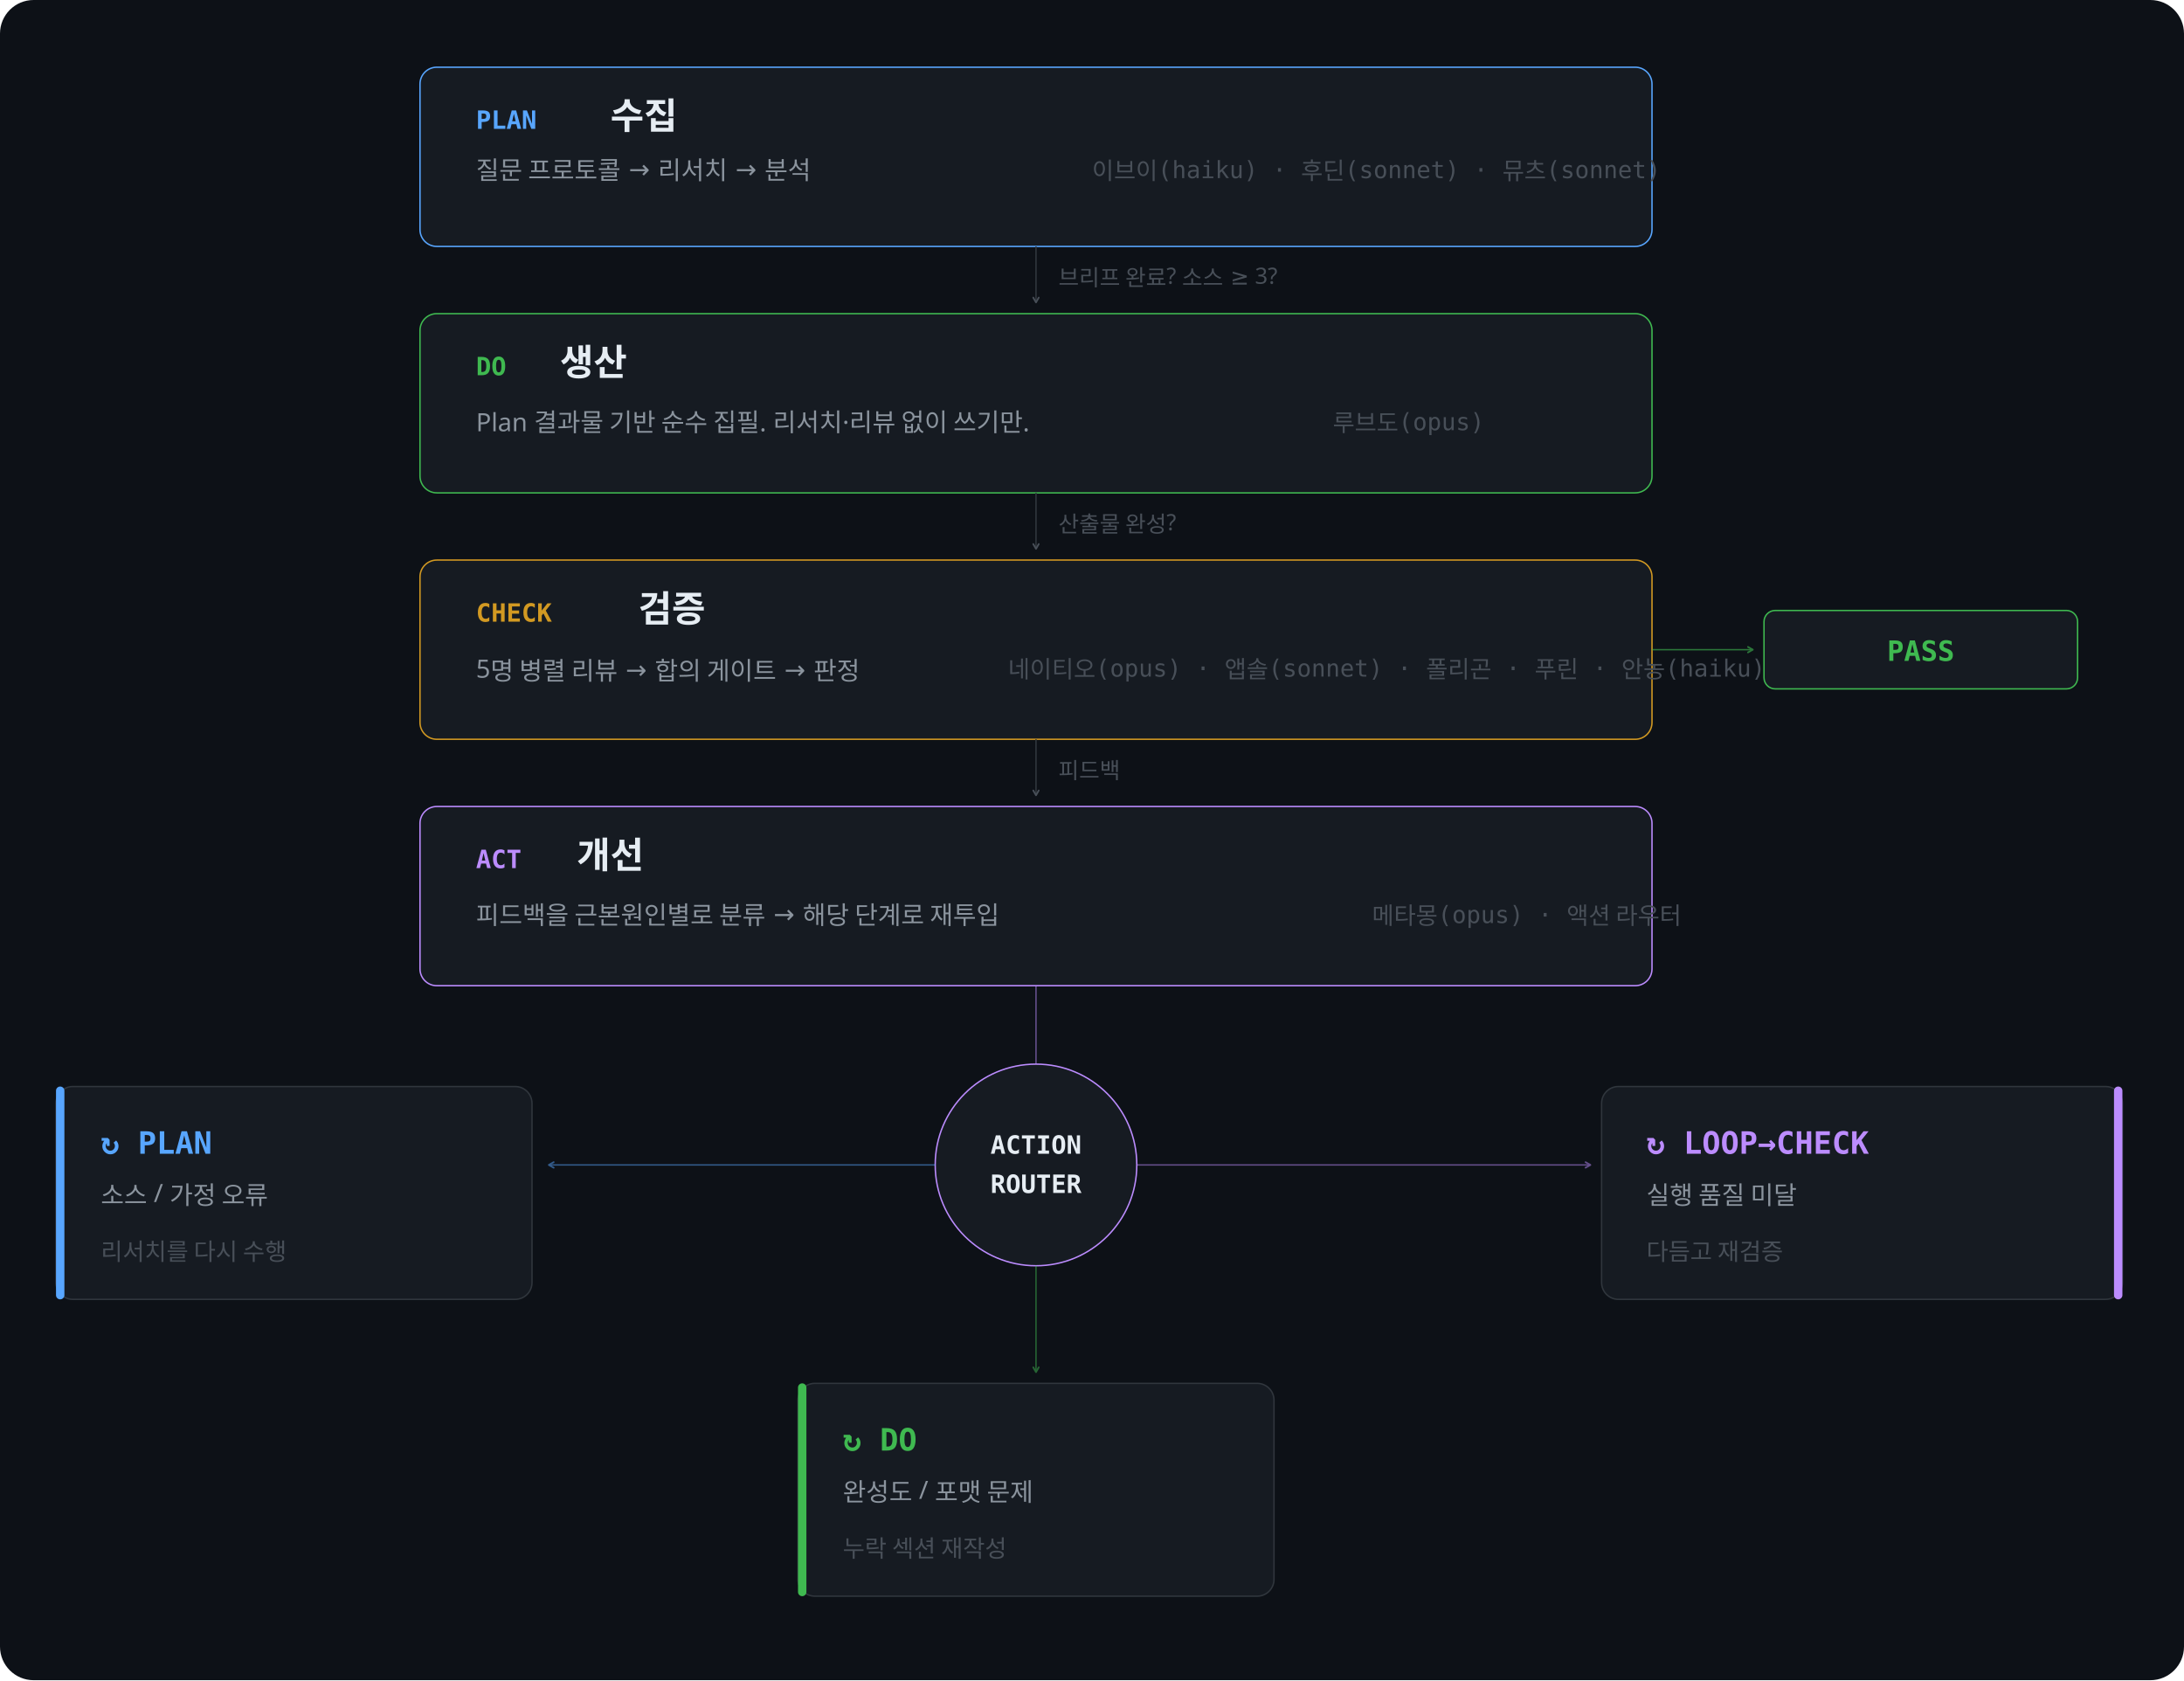
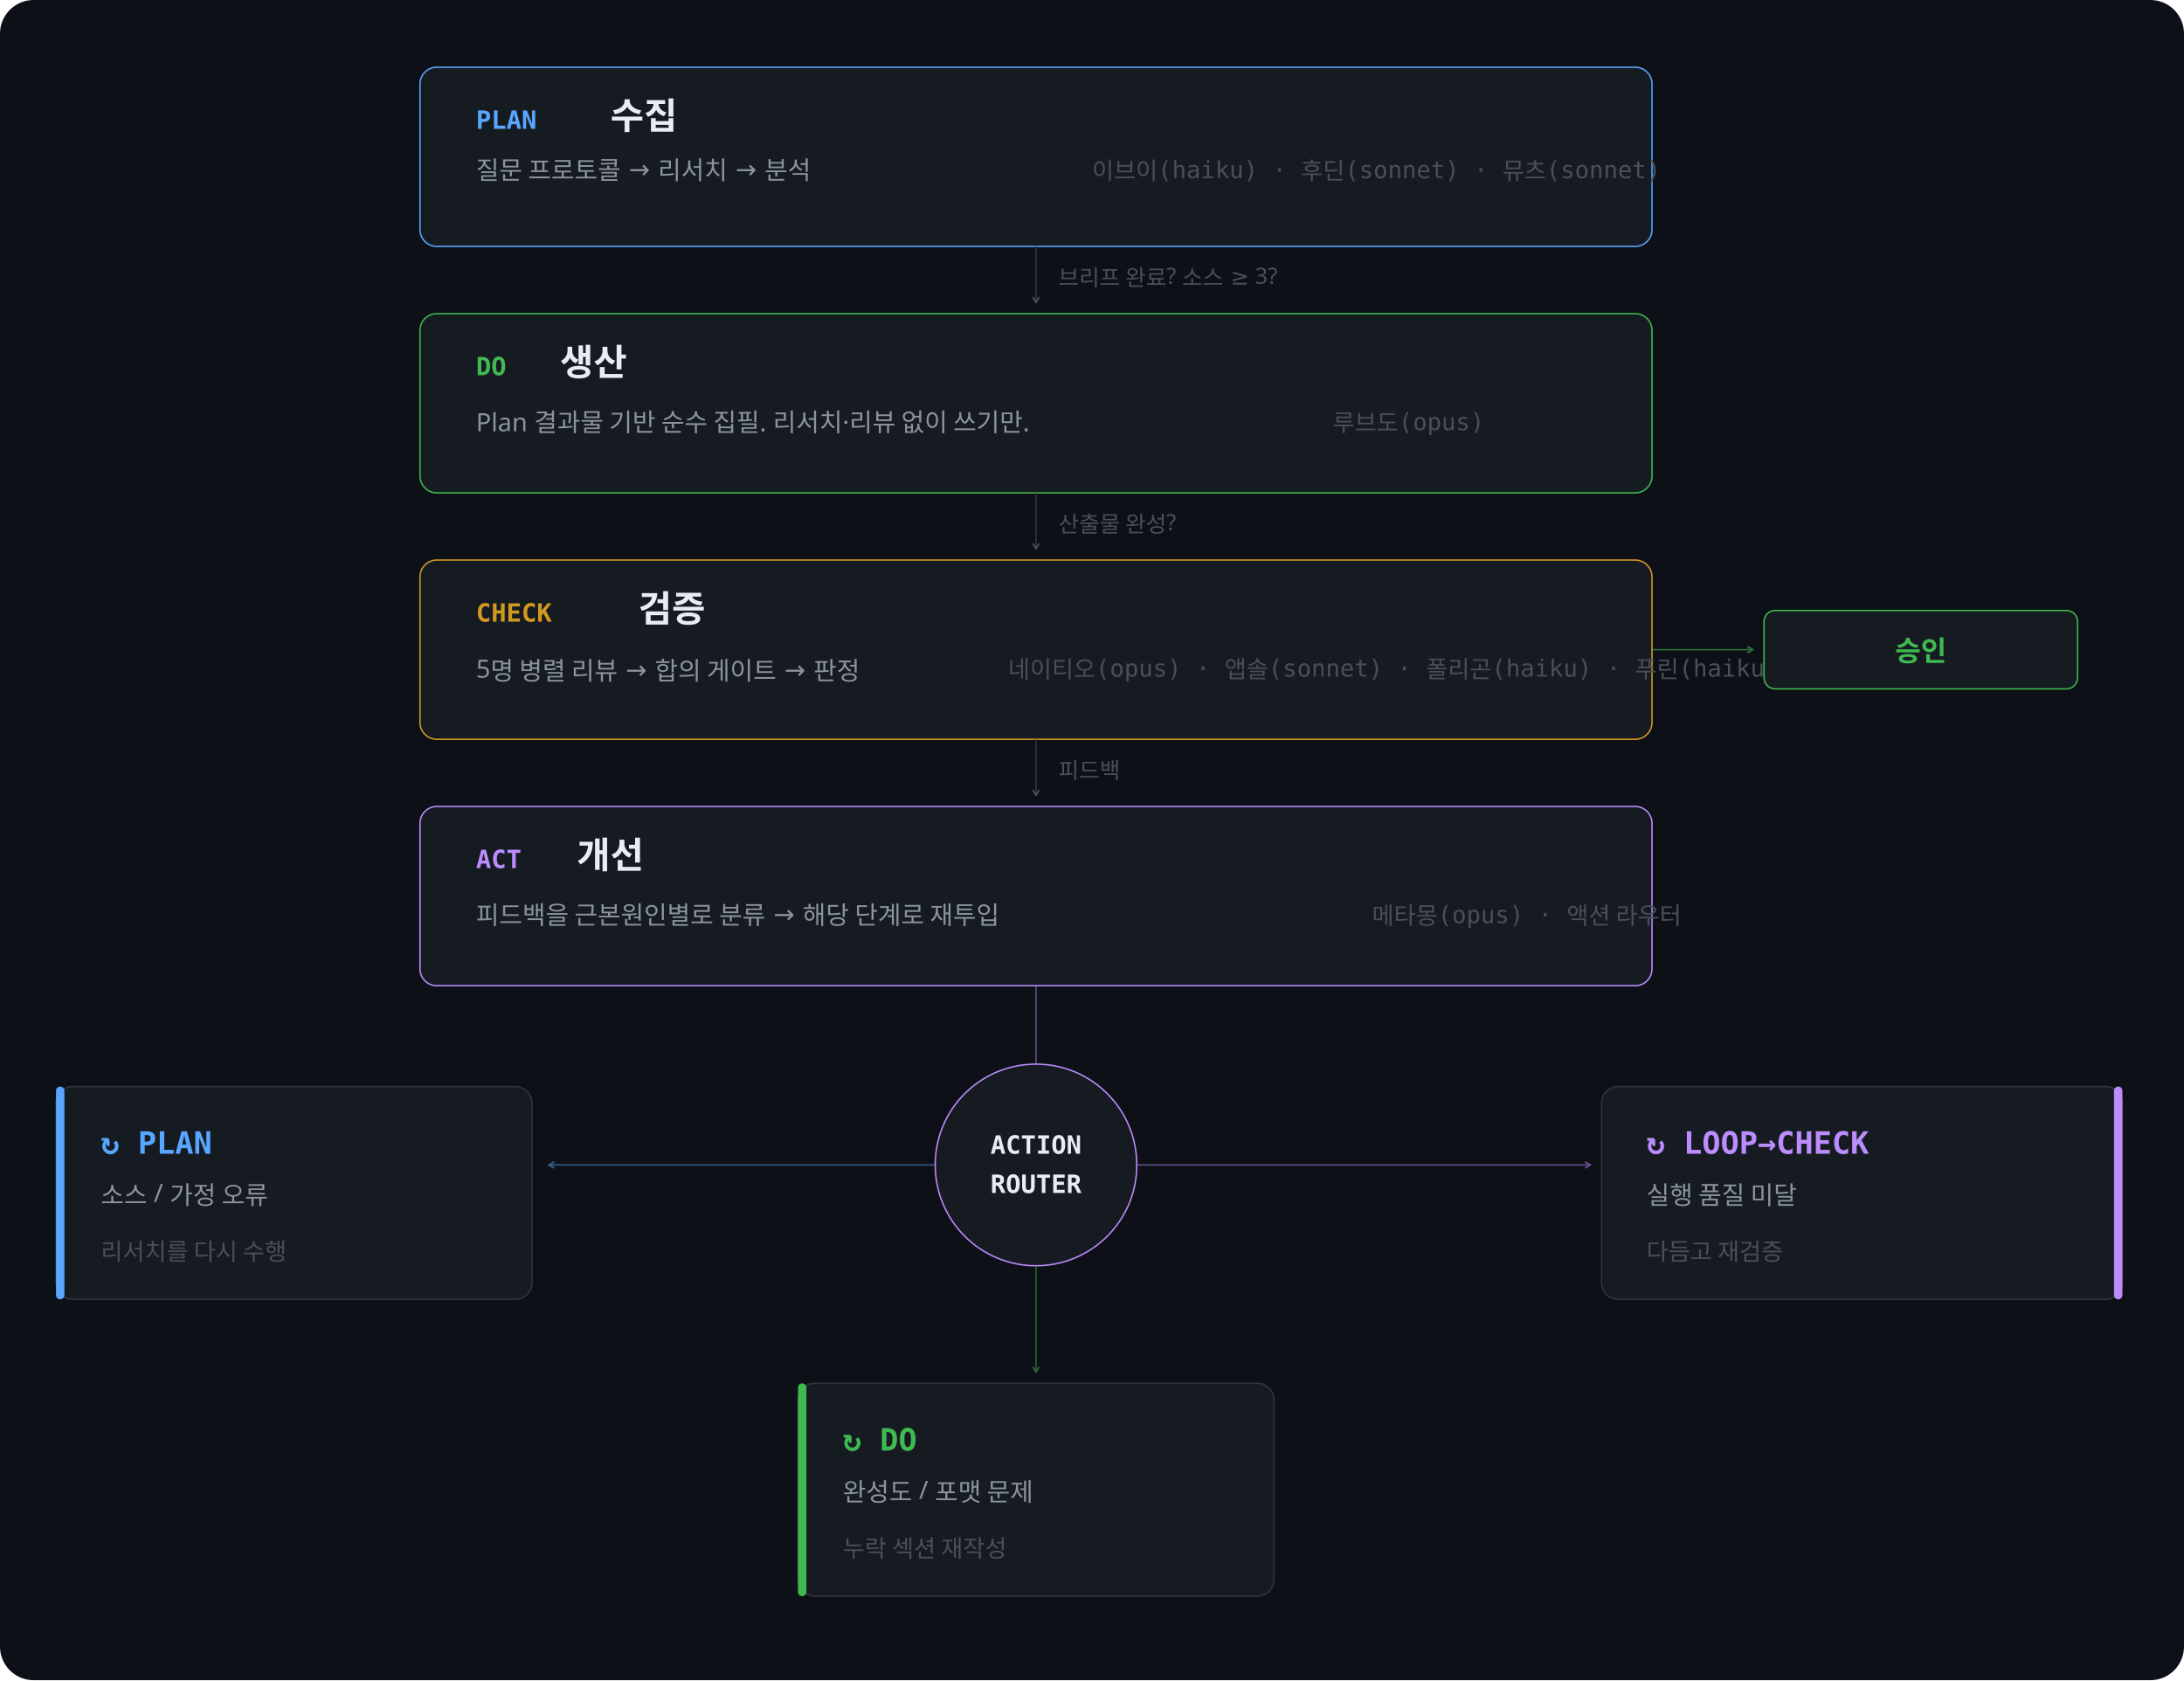
<svg xmlns="http://www.w3.org/2000/svg" viewBox="0 0 780 600" fill="none" role="img" aria-labelledby="pc-title pc-desc">
  <defs>
    <marker id="arr" markerWidth="5" markerHeight="5" refX="4" refY="2.5" orient="auto" markerUnits="strokeWidth">
      <path d="M0.5,0.5 L4,2.5 L0.5,4.5" fill="none" stroke="#484f58" stroke-width="1.2" stroke-linecap="round" stroke-linejoin="round" />
    </marker>
    <marker id="arr-blue" markerWidth="5" markerHeight="5" refX="4" refY="2.5" orient="auto" markerUnits="strokeWidth">
      <path d="M0.5,0.5 L4,2.5 L0.5,4.5" fill="none" stroke="#58a6ff" stroke-width="1.2" stroke-linecap="round" stroke-linejoin="round" />
    </marker>
    <marker id="arr-green" markerWidth="5" markerHeight="5" refX="4" refY="2.5" orient="auto" markerUnits="strokeWidth">
      <path d="M0.5,0.5 L4,2.5 L0.5,4.5" fill="none" stroke="#3fb950" stroke-width="1.2" stroke-linecap="round" stroke-linejoin="round" />
    </marker>
    <marker id="arr-purple" markerWidth="5" markerHeight="5" refX="4" refY="2.5" orient="auto" markerUnits="strokeWidth">
      <path d="M0.5,0.5 L4,2.5 L0.5,4.5" fill="none" stroke="#bc8cff" stroke-width="1.2" stroke-linecap="round" stroke-linejoin="round" />
    </marker>
  </defs>
  <rect width="780" height="600" rx="12" fill="#0d1117" />
  <rect x="150" y="24" width="440" height="64" rx="6" fill="#161b22" stroke="#58a6ff" stroke-width="0.5" />
  <text x="170" y="46" fill="#58a6ff" font-size="9" font-weight="600" font-family="SF Mono, Consolas, monospace">PLAN</text>
  <text x="218" y="46" fill="#e6edf3" font-size="13" font-weight="600" font-family="Apple SD Gothic Neo, Malgun Gothic, sans-serif">수집</text>
  <text x="170" y="64" fill="#8b949e" font-size="9" font-family="Apple SD Gothic Neo, Malgun Gothic, sans-serif">질문 프로토콜 → 리서치 → 분석</text>
  <text x="390" y="64" fill="#484f58" font-size="8.5" font-family="SF Mono, Consolas, monospace">이브이(haiku) · 후딘(sonnet) · 뮤츠(sonnet)</text>
  <line x1="370" y1="88" x2="370" y2="108" stroke="#30363d" stroke-width="0.5" marker-end="url(#arr)" />
  <text x="378" y="102" fill="#484f58" font-size="8" font-family="Apple SD Gothic Neo, Malgun Gothic, sans-serif">브리프 완료? 소스 ≥ 3?</text>
  <rect x="150" y="112" width="440" height="64" rx="6" fill="#161b22" stroke="#3fb950" stroke-width="0.5" />
  <text x="170" y="134" fill="#3fb950" font-size="9" font-weight="600" font-family="SF Mono, Consolas, monospace">DO</text>
  <text x="200" y="134" fill="#e6edf3" font-size="13" font-weight="600" font-family="Apple SD Gothic Neo, Malgun Gothic, sans-serif">생산</text>
  <text x="170" y="154" fill="#8b949e" font-size="9" font-family="Apple SD Gothic Neo, Malgun Gothic, sans-serif">Plan 결과물 기반 순수 집필. 리서치·리뷰 없이 쓰기만.</text>
  <text x="476" y="154" fill="#484f58" font-size="8.5" font-family="SF Mono, Consolas, monospace">루브도(opus)</text>
  <line x1="370" y1="176" x2="370" y2="196" stroke="#30363d" stroke-width="0.5" marker-end="url(#arr)" />
  <text x="378" y="190" fill="#484f58" font-size="8" font-family="Apple SD Gothic Neo, Malgun Gothic, sans-serif">산출물 완성?</text>
  <rect x="150" y="200" width="440" height="64" rx="6" fill="#161b22" stroke="#d29922" stroke-width="0.5" />
  <text x="170" y="222" fill="#d29922" font-size="9" font-weight="600" font-family="SF Mono, Consolas, monospace">CHECK</text>
  <text x="228" y="222" fill="#e6edf3" font-size="13" font-weight="600" font-family="Apple SD Gothic Neo, Malgun Gothic, sans-serif">검증</text>
  <text x="170" y="242" fill="#8b949e" font-size="9" font-family="Apple SD Gothic Neo, Malgun Gothic, sans-serif">5명 병렬 리뷰 → 합의 게이트 → 판정</text>
-   <text x="360" y="242" fill="#484f58" font-size="8.5" font-family="SF Mono, Consolas, monospace">네이티오(opus) · 앱솔(sonnet) · 폴리곤 · 푸린 · 안농(haiku)</text>
+   <text x="360" y="242" fill="#484f58" font-size="8.5" font-family="SF Mono, Consolas, monospace">네이티오(opus) · 앱솔(sonnet) · 폴리곤(haiku) · 푸린(haiku) · 안농(haiku)</text>
  <line x1="590" y1="232" x2="626" y2="232" stroke="#3fb950" stroke-width="0.5" opacity="0.6" marker-end="url(#arr-green)" />
  <rect x="630" y="218" width="112" height="28" rx="4" fill="#161b22" stroke="#3fb950" stroke-width="0.5" />
-   <text x="686" y="236" text-anchor="middle" fill="#3fb950" font-size="10" font-weight="600" font-family="SF Mono, Consolas, monospace">PASS</text>
+   <text x="686" y="236" text-anchor="middle" fill="#3fb950" font-size="10" font-weight="600" font-family="SF Mono, Consolas, monospace">승인</text>
  <line x1="370" y1="264" x2="370" y2="284" stroke="#30363d" stroke-width="0.5" marker-end="url(#arr)" />
  <text x="378" y="278" fill="#484f58" font-size="8" font-family="Apple SD Gothic Neo, Malgun Gothic, sans-serif">피드백</text>
  <rect x="150" y="288" width="440" height="64" rx="6" fill="#161b22" stroke="#bc8cff" stroke-width="0.5" />
  <text x="170" y="310" fill="#bc8cff" font-size="9" font-weight="600" font-family="SF Mono, Consolas, monospace">ACT</text>
  <text x="206" y="310" fill="#e6edf3" font-size="13" font-weight="600" font-family="Apple SD Gothic Neo, Malgun Gothic, sans-serif">개선</text>
  <text x="170" y="330" fill="#8b949e" font-size="9" font-family="Apple SD Gothic Neo, Malgun Gothic, sans-serif">피드백을 근본원인별로 분류 → 해당 단계로 재투입</text>
  <text x="490" y="330" fill="#484f58" font-size="8.5" font-family="SF Mono, Consolas, monospace">메타몽(opus) · 액션 라우터</text>
  <line x1="370" y1="352" x2="370" y2="382" stroke="#bc8cff" stroke-width="0.5" opacity="0.5" marker-end="url(#arr-purple)" />
  <circle cx="370" cy="416" r="36" fill="#161b22" stroke="#bc8cff" stroke-width="0.5" />
  <text x="370" y="412" text-anchor="middle" fill="#e6edf3" font-size="9" font-weight="600" font-family="SF Mono, Consolas, monospace">ACTION</text>
  <text x="370" y="426" text-anchor="middle" fill="#e6edf3" font-size="9" font-weight="600" font-family="SF Mono, Consolas, monospace">ROUTER</text>
  <line x1="334" y1="416" x2="196" y2="416" stroke="#58a6ff" stroke-width="0.5" opacity="0.5" marker-end="url(#arr-blue)" />
  <rect x="20" y="388" width="170" height="76" rx="6" fill="#161b22" stroke="#30363d" stroke-width="0.5" />
  <rect x="20" y="388" width="3" height="76" rx="1.5" fill="#58a6ff" />
  <text x="36" y="412" fill="#58a6ff" font-size="11" font-weight="600" font-family="SF Mono, Consolas, monospace">↻ PLAN</text>
  <text x="36" y="430" fill="#8b949e" font-size="9" font-family="Apple SD Gothic Neo, Malgun Gothic, sans-serif">소스 / 가정 오류</text>
  <text x="36" y="450" fill="#484f58" font-size="8.5" font-family="Apple SD Gothic Neo, Malgun Gothic, sans-serif">리서치를 다시 수행</text>
  <line x1="370" y1="452" x2="370" y2="490" stroke="#3fb950" stroke-width="0.5" opacity="0.5" marker-end="url(#arr-green)" />
  <rect x="285" y="494" width="170" height="76" rx="6" fill="#161b22" stroke="#30363d" stroke-width="0.5" />
  <rect x="285" y="494" width="3" height="76" rx="1.5" fill="#3fb950" />
  <text x="301" y="518" fill="#3fb950" font-size="11" font-weight="600" font-family="SF Mono, Consolas, monospace">↻ DO</text>
  <text x="301" y="536" fill="#8b949e" font-size="9" font-family="Apple SD Gothic Neo, Malgun Gothic, sans-serif">완성도 / 포맷 문제</text>
  <text x="301" y="556" fill="#484f58" font-size="8.5" font-family="Apple SD Gothic Neo, Malgun Gothic, sans-serif">누락 섹션 재작성</text>
  <line x1="406" y1="416" x2="568" y2="416" stroke="#bc8cff" stroke-width="0.5" opacity="0.5" marker-end="url(#arr-purple)" />
  <rect x="572" y="388" width="186" height="76" rx="6" fill="#161b22" stroke="#30363d" stroke-width="0.5" />
  <rect x="755" y="388" width="3" height="76" rx="1.5" fill="#bc8cff" />
  <text x="588" y="412" fill="#bc8cff" font-size="11" font-weight="600" font-family="SF Mono, Consolas, monospace">↻ LOOP→CHECK</text>
  <text x="588" y="430" fill="#8b949e" font-size="9" font-family="Apple SD Gothic Neo, Malgun Gothic, sans-serif">실행 품질 미달</text>
  <text x="588" y="450" fill="#484f58" font-size="8.5" font-family="Apple SD Gothic Neo, Malgun Gothic, sans-serif">다듬고 재검증</text>
</svg>
